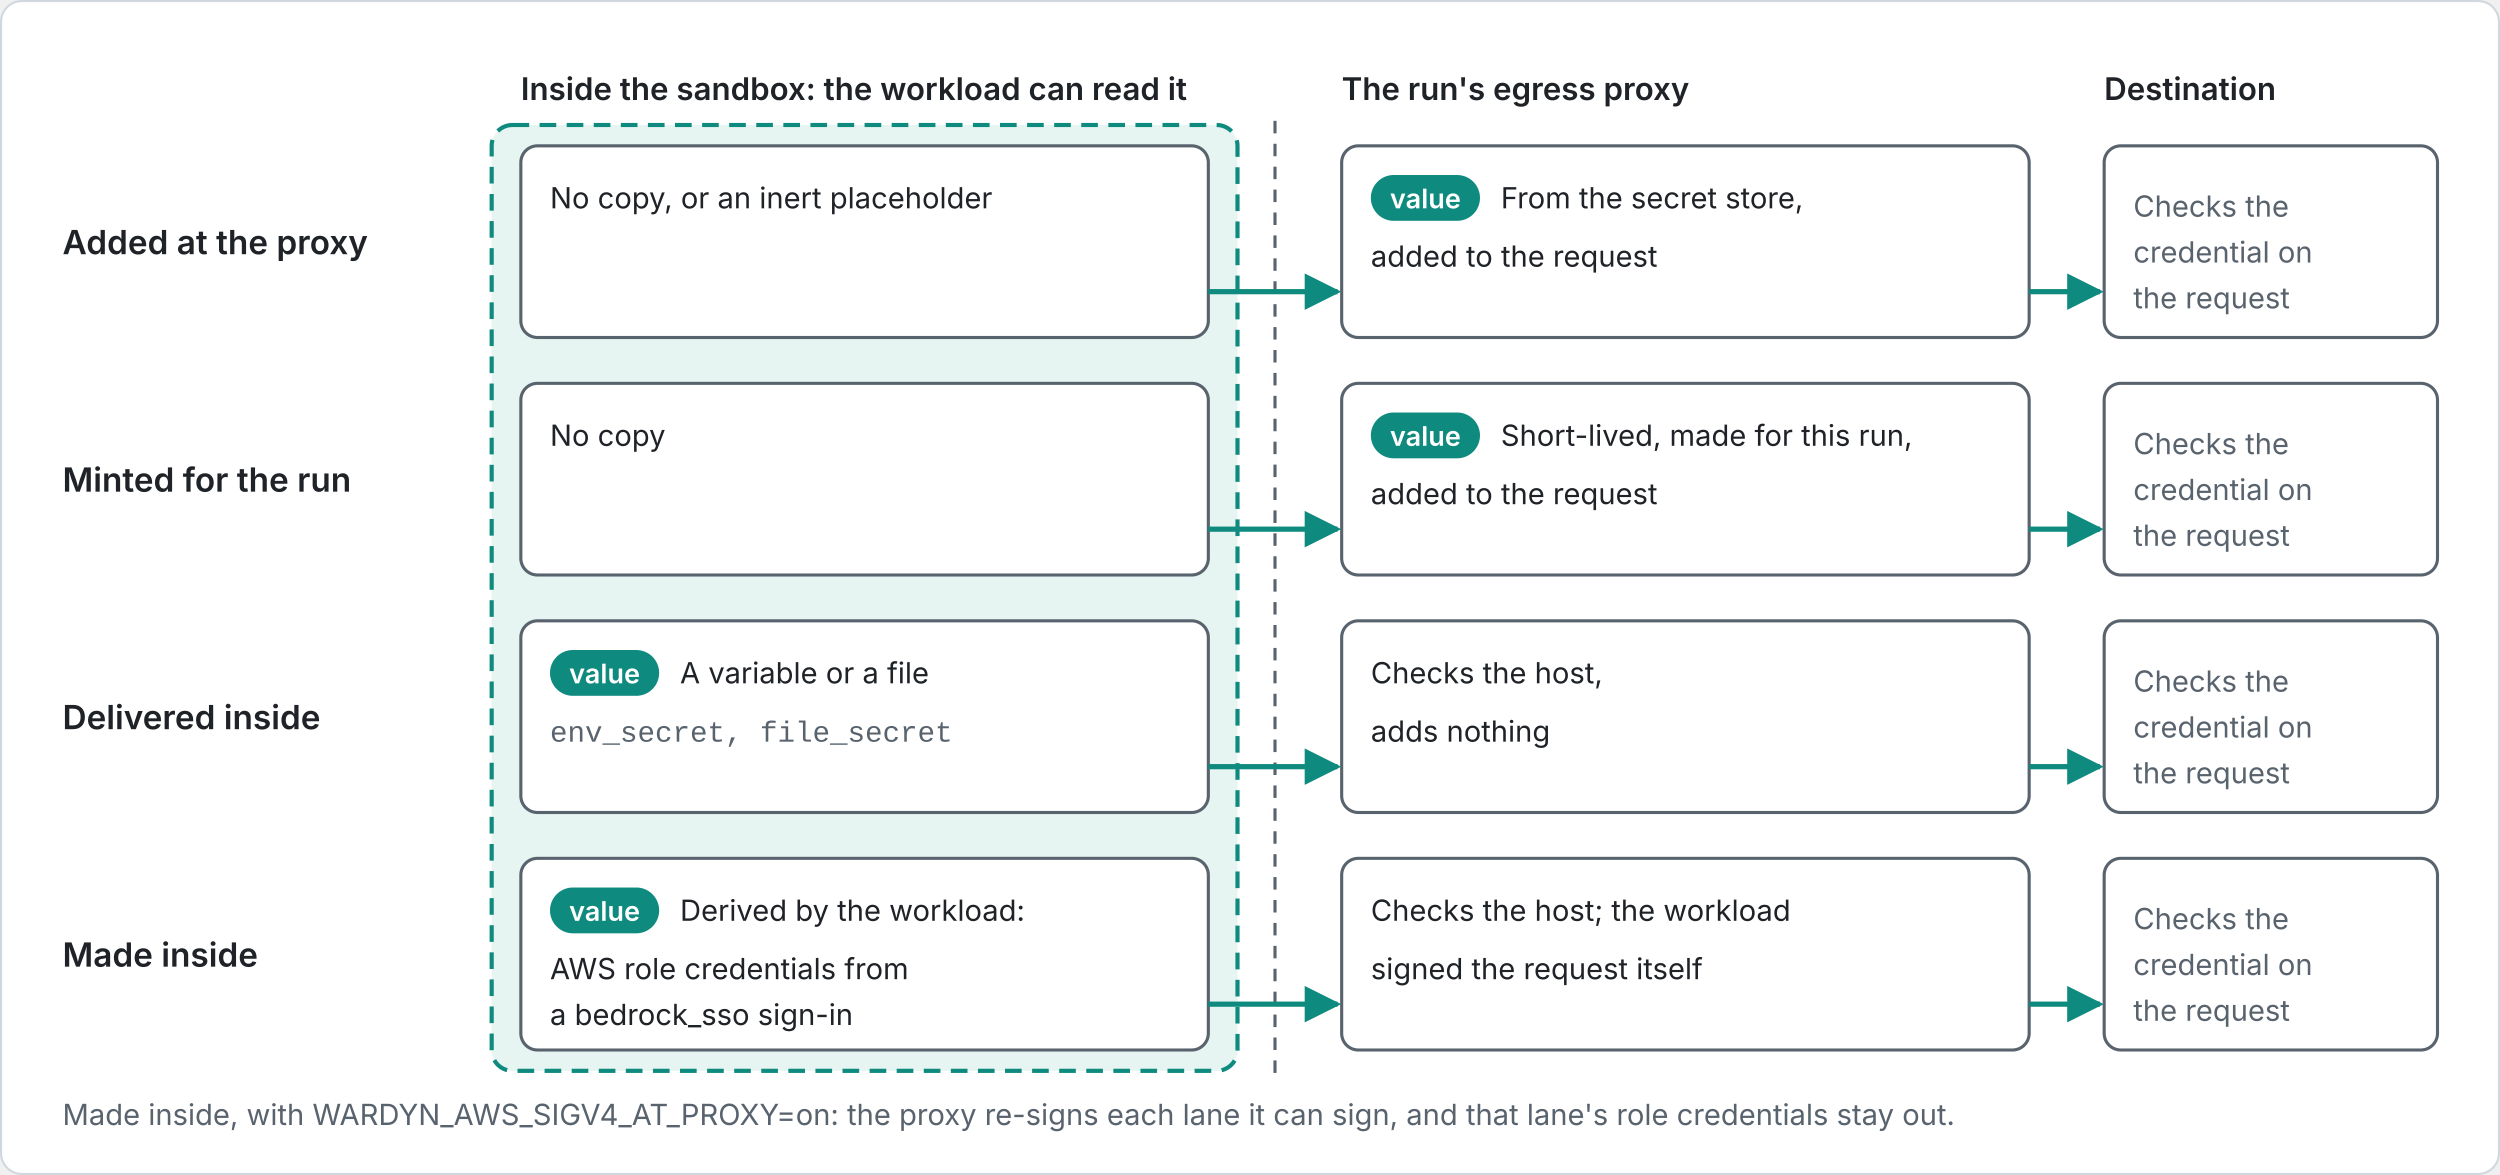
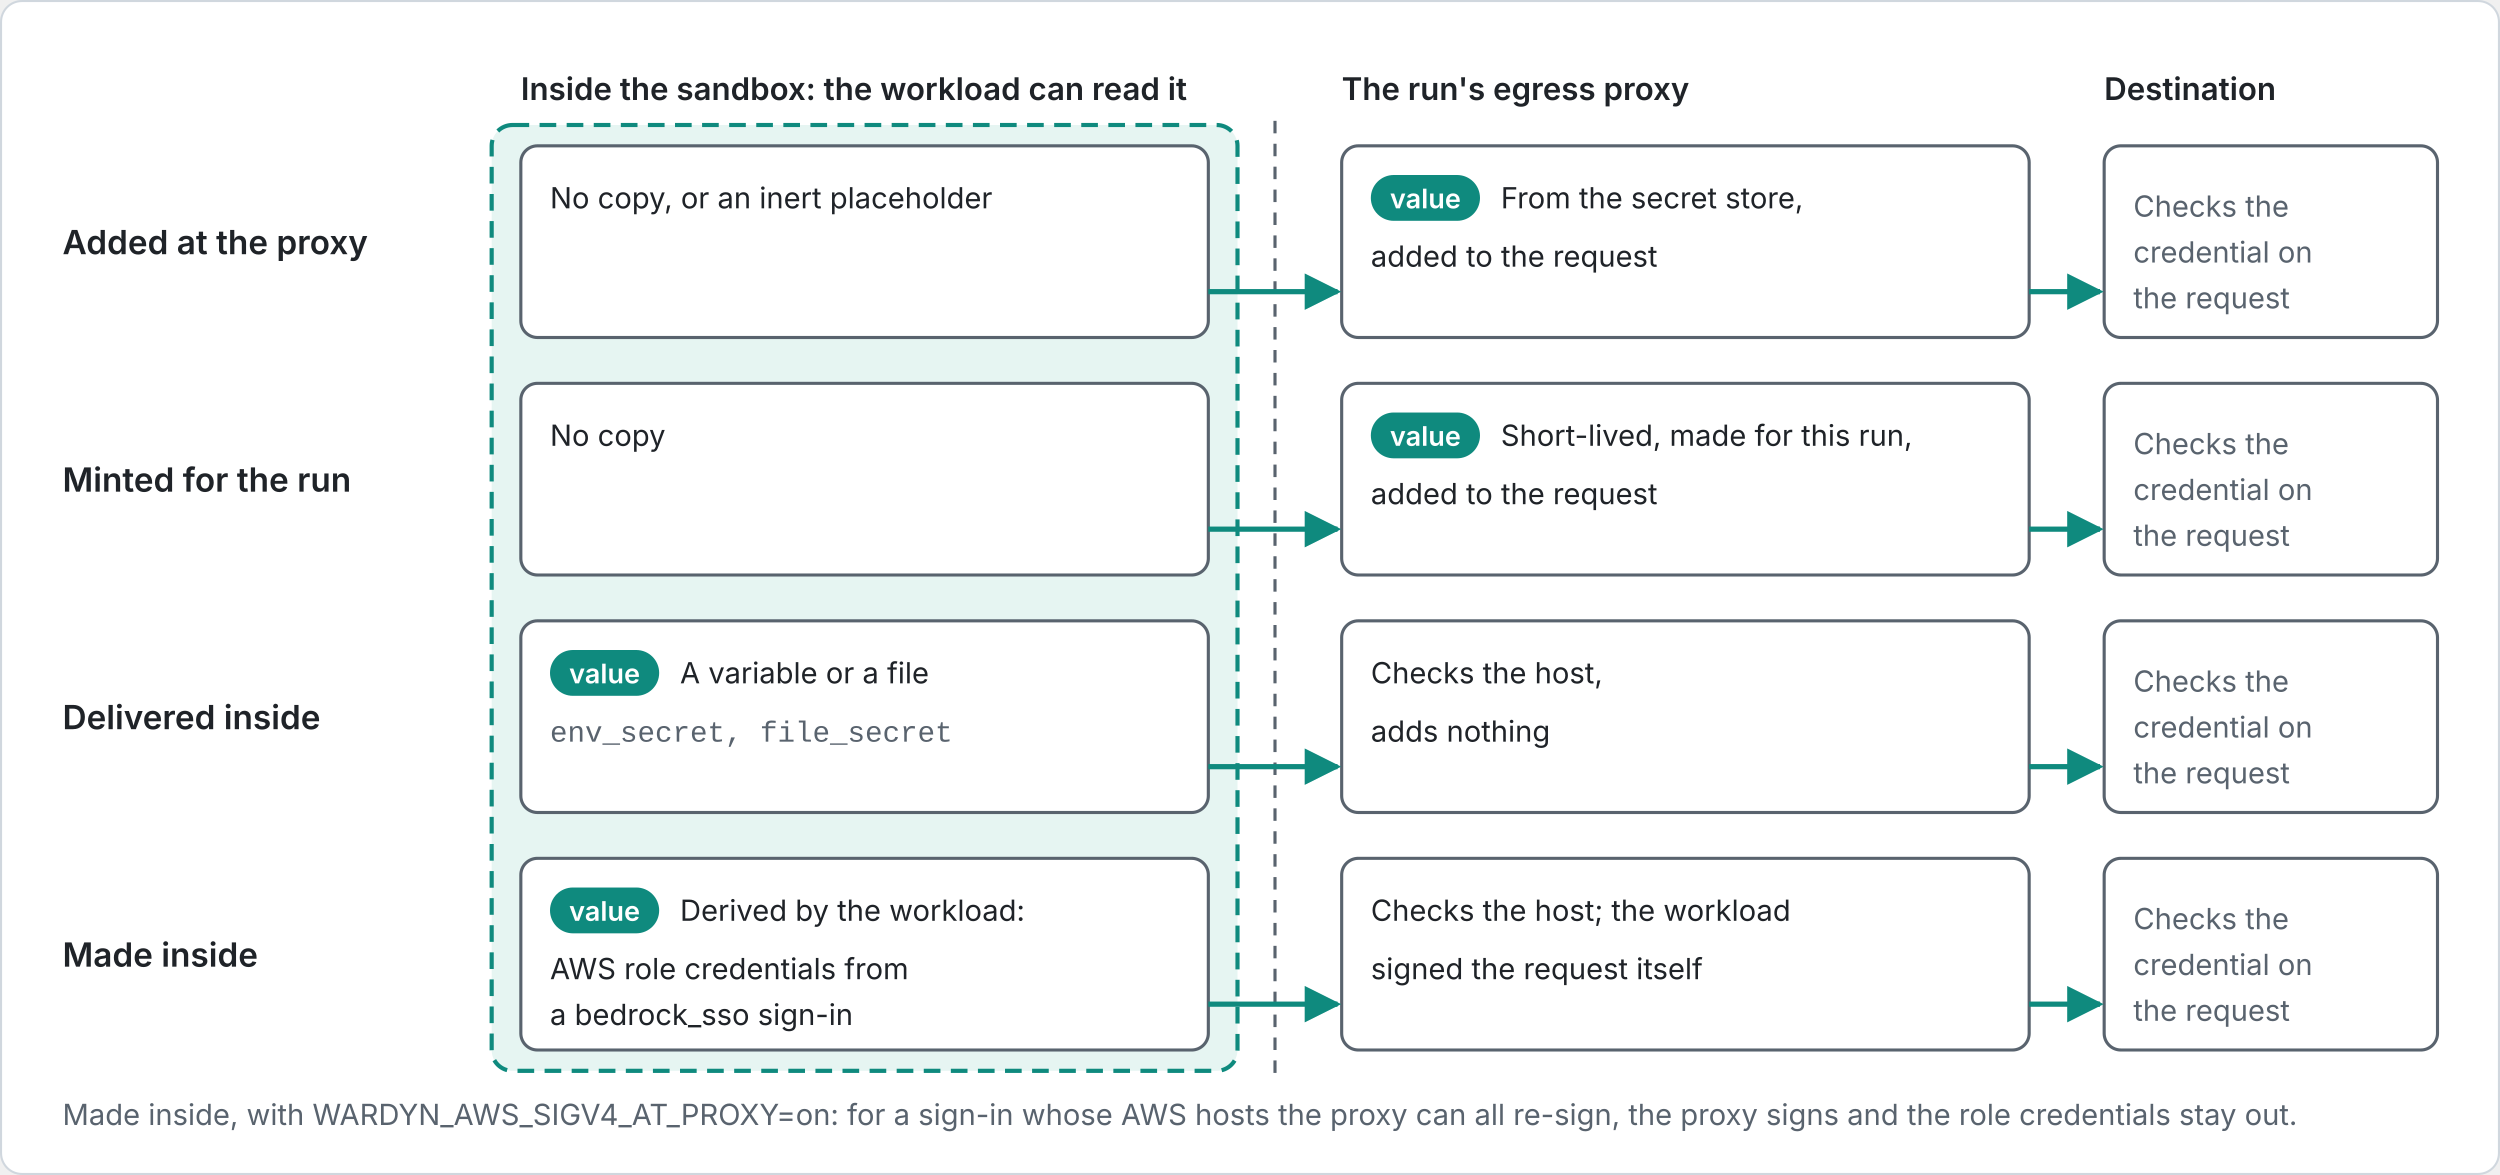
<svg xmlns="http://www.w3.org/2000/svg" viewBox="0 0 1200 564" width="1200" height="564" role="img" aria-labelledby="title desc" font-family="Inter, -apple-system, BlinkMacSystemFont, 'Segoe UI', Helvetica, Arial, sans-serif">
  <style>
    .bg { fill: #ffffff; stroke: #d0d7de; }
    .zone { fill: #f6f8fa; stroke: #d0d7de; stroke-width: 1.5; }
    .card { fill: #ffffff; stroke: #59636e; stroke-width: 1.5; }
    .sand { fill: #e6f5f2; stroke: #0f8a7e; stroke-width: 2; stroke-dasharray: 8 5; }
    .ok { fill: #e6f5f2; stroke: #0f8a7e; stroke-width: 2; }
    .held { fill: #fff8c5; stroke: #9a6700; stroke-width: 2; }
    .deny { fill: #ffffff; stroke: #cf222e; stroke-width: 1.5; }
    .outline { fill: none; stroke: #59636e; stroke-width: 1.5; stroke-dasharray: 6 5; }
    .frame { fill: none; stroke: #59636e; stroke-width: 1.5; }
    .tab { fill: #f6f8fa; stroke: #59636e; stroke-width: 1.5; }
    .halo { paint-order: stroke; stroke: #ffffff; stroke-width: 5px; stroke-linejoin: round; }
    .dot { fill: #59636e; }
    .pill { fill: #0f8a7e; stroke: none; }
    .pt { fill: #ffffff; }
    .t { fill: #1f2328; }
    .m { fill: #59636e; }
    .a { fill: #0f8a7e; }
    .r { fill: #cf222e; }
    .h { fill: #9a6700; }
    .ln { fill: none; stroke: #59636e; stroke-width: 2; }
    .lt { fill: none; stroke: #0f8a7e; stroke-width: 2.5; }
    .lr { fill: none; stroke: #cf222e; stroke-width: 2; }
    .lh { fill: none; stroke: #9a6700; stroke-width: 2; }
    .life { fill: none; stroke: #d0d7de; stroke-width: 1.5; stroke-dasharray: 4 4; }
    .edge { fill: none; stroke: #59636e; stroke-width: 1.5; stroke-dasharray: 6 5; }
    .dash { stroke-dasharray: 6 4; }
    .mono { font-family: ui-monospace, SFMono-Regular, Menlo, Consolas, 'Liberation Mono', monospace; }
  </style>
  <defs>
    <marker id="h-ln" viewBox="0 0 10 10" refX="9" refY="5" markerWidth="7" markerHeight="7" orient="auto-start-reverse">
      <path d="M0 0 L10 5 L0 10 z" fill="#59636e" />
    </marker>
    <marker id="h-lt" viewBox="0 0 10 10" refX="9" refY="5" markerWidth="7" markerHeight="7" orient="auto-start-reverse">
      <path d="M0 0 L10 5 L0 10 z" fill="#0f8a7e" />
    </marker>
    <marker id="h-lr" viewBox="0 0 10 10" refX="9" refY="5" markerWidth="7" markerHeight="7" orient="auto-start-reverse">
      <path d="M0 0 L10 5 L0 10 z" fill="#cf222e" />
    </marker>
    <marker id="h-lh" viewBox="0 0 10 10" refX="9" refY="5" markerWidth="7" markerHeight="7" orient="auto-start-reverse">
      <path d="M0 0 L10 5 L0 10 z" fill="#9a6700" />
    </marker>
  </defs>
  <rect class="bg" x="0.5" y="0.5" width="1199" height="563" rx="10" />
  <rect class="sand" x="236" y="60" width="358" height="454" rx="10" />
  <text class="t" x="250" y="48" font-size="15" font-weight="600">Inside the sandbox: the workload can read it</text>
  <text class="t" x="644" y="48" font-size="15" font-weight="600">The run's egress proxy</text>
  <text class="t" x="1010" y="48" font-size="15" font-weight="600">Destination</text>
  <path class="edge" d="M612 58 L612 516" />
  <text class="t" x="30" y="122.0" font-size="16" font-weight="600">Added at the proxy</text>
  <rect class="card" x="250" y="70" width="330" height="92" rx="8" />
  <rect class="card" x="644" y="70" width="330" height="92" rx="8" />
  <rect class="card" x="1010" y="70" width="160" height="92" rx="8" />
  <text class="t" x="264" y="100" font-size="14">No copy, or an inert placeholder</text>
  <rect class="pill" x="658" y="84" width="52.4" height="22" rx="11" />
  <text class="pt" x="684.2" y="100" font-size="13" text-anchor="middle" font-weight="600">value</text>
  <text class="t" x="720.4" y="100" font-size="14">From the secret store,</text>
  <text class="t" x="658" y="128" font-size="14">added to the request</text>
  <text class="m" x="1024" y="104" font-size="14">Checks the</text>
  <text class="m" x="1024" y="126" font-size="14">credential on</text>
  <text class="m" x="1024" y="148" font-size="14">the request</text>
  <path class="lt" d="M580 140 L642 140" marker-end="url(#h-lt)" />
  <path class="lt" d="M974 140 L1008 140" marker-end="url(#h-lt)" />
  <text class="t" x="30" y="236.0" font-size="16" font-weight="600">Minted for the run</text>
  <rect class="card" x="250" y="184" width="330" height="92" rx="8" />
  <rect class="card" x="644" y="184" width="330" height="92" rx="8" />
  <rect class="card" x="1010" y="184" width="160" height="92" rx="8" />
  <text class="t" x="264" y="214" font-size="14">No copy</text>
  <rect class="pill" x="658" y="198" width="52.4" height="22" rx="11" />
  <text class="pt" x="684.2" y="214" font-size="13" text-anchor="middle" font-weight="600">value</text>
  <text class="t" x="720.4" y="214" font-size="14">Short-lived, made for this run,</text>
  <text class="t" x="658" y="242" font-size="14">added to the request</text>
  <text class="m" x="1024" y="218" font-size="14">Checks the</text>
  <text class="m" x="1024" y="240" font-size="14">credential on</text>
  <text class="m" x="1024" y="262" font-size="14">the request</text>
  <path class="lt" d="M580 254 L642 254" marker-end="url(#h-lt)" />
  <path class="lt" d="M974 254 L1008 254" marker-end="url(#h-lt)" />
  <text class="t" x="30" y="350.0" font-size="16" font-weight="600">Delivered inside</text>
  <rect class="card" x="250" y="298" width="330" height="92" rx="8" />
  <rect class="card" x="644" y="298" width="330" height="92" rx="8" />
  <rect class="card" x="1010" y="298" width="160" height="92" rx="8" />
  <rect class="pill" x="264" y="312" width="52.4" height="22" rx="11" />
  <text class="pt" x="290.2" y="328" font-size="13" text-anchor="middle" font-weight="600">value</text>
  <text class="t" x="326.4" y="328" font-size="14">A variable or a file</text>
  <text class="m mono" x="264" y="356" font-size="14">env_secret, file_secret</text>
  <text class="t" x="658" y="328" font-size="14">Checks the host,</text>
  <text class="t" x="658" y="356" font-size="14">adds nothing</text>
  <text class="m" x="1024" y="332" font-size="14">Checks the</text>
  <text class="m" x="1024" y="354" font-size="14">credential on</text>
  <text class="m" x="1024" y="376" font-size="14">the request</text>
  <path class="lt" d="M580 368 L642 368" marker-end="url(#h-lt)" />
  <path class="lt" d="M974 368 L1008 368" marker-end="url(#h-lt)" />
  <text class="t" x="30" y="464.0" font-size="16" font-weight="600">Made inside</text>
  <rect class="card" x="250" y="412" width="330" height="92" rx="8" />
  <rect class="card" x="644" y="412" width="330" height="92" rx="8" />
  <rect class="card" x="1010" y="412" width="160" height="92" rx="8" />
  <rect class="pill" x="264" y="426" width="52.4" height="22" rx="11" />
  <text class="pt" x="290.2" y="442" font-size="13" text-anchor="middle" font-weight="600">value</text>
  <text class="t" x="326.4" y="442" font-size="14">Derived by the workload:</text>
  <text class="t" x="264" y="470" font-size="14">AWS role credentials from</text>
  <text class="t" x="264" y="492" font-size="14">a bedrock_sso sign-in</text>
  <text class="t" x="658" y="442" font-size="14">Checks the host; the workload</text>
  <text class="t" x="658" y="470" font-size="14">signed the request itself</text>
  <text class="m" x="1024" y="446" font-size="14">Checks the</text>
  <text class="m" x="1024" y="468" font-size="14">credential on</text>
  <text class="m" x="1024" y="490" font-size="14">the request</text>
  <path class="lt" d="M580 482 L642 482" marker-end="url(#h-lt)" />
  <path class="lt" d="M974 482 L1008 482" marker-end="url(#h-lt)" />
-   <text class="m" x="30" y="540" font-size="14">Made inside, with WARDYN_AWS_SIGV4_AT_PROXY=on: the proxy re-signs each lane it can sign, and that lane's role credentials stay out.</text>
+   <text class="m" x="30" y="540" font-size="14">Made inside, with WARDYN_AWS_SIGV4_AT_PROXY=on: for a sign-in whose AWS hosts the proxy can all re-sign, the proxy signs and the role credentials stay out.</text>
</svg>
